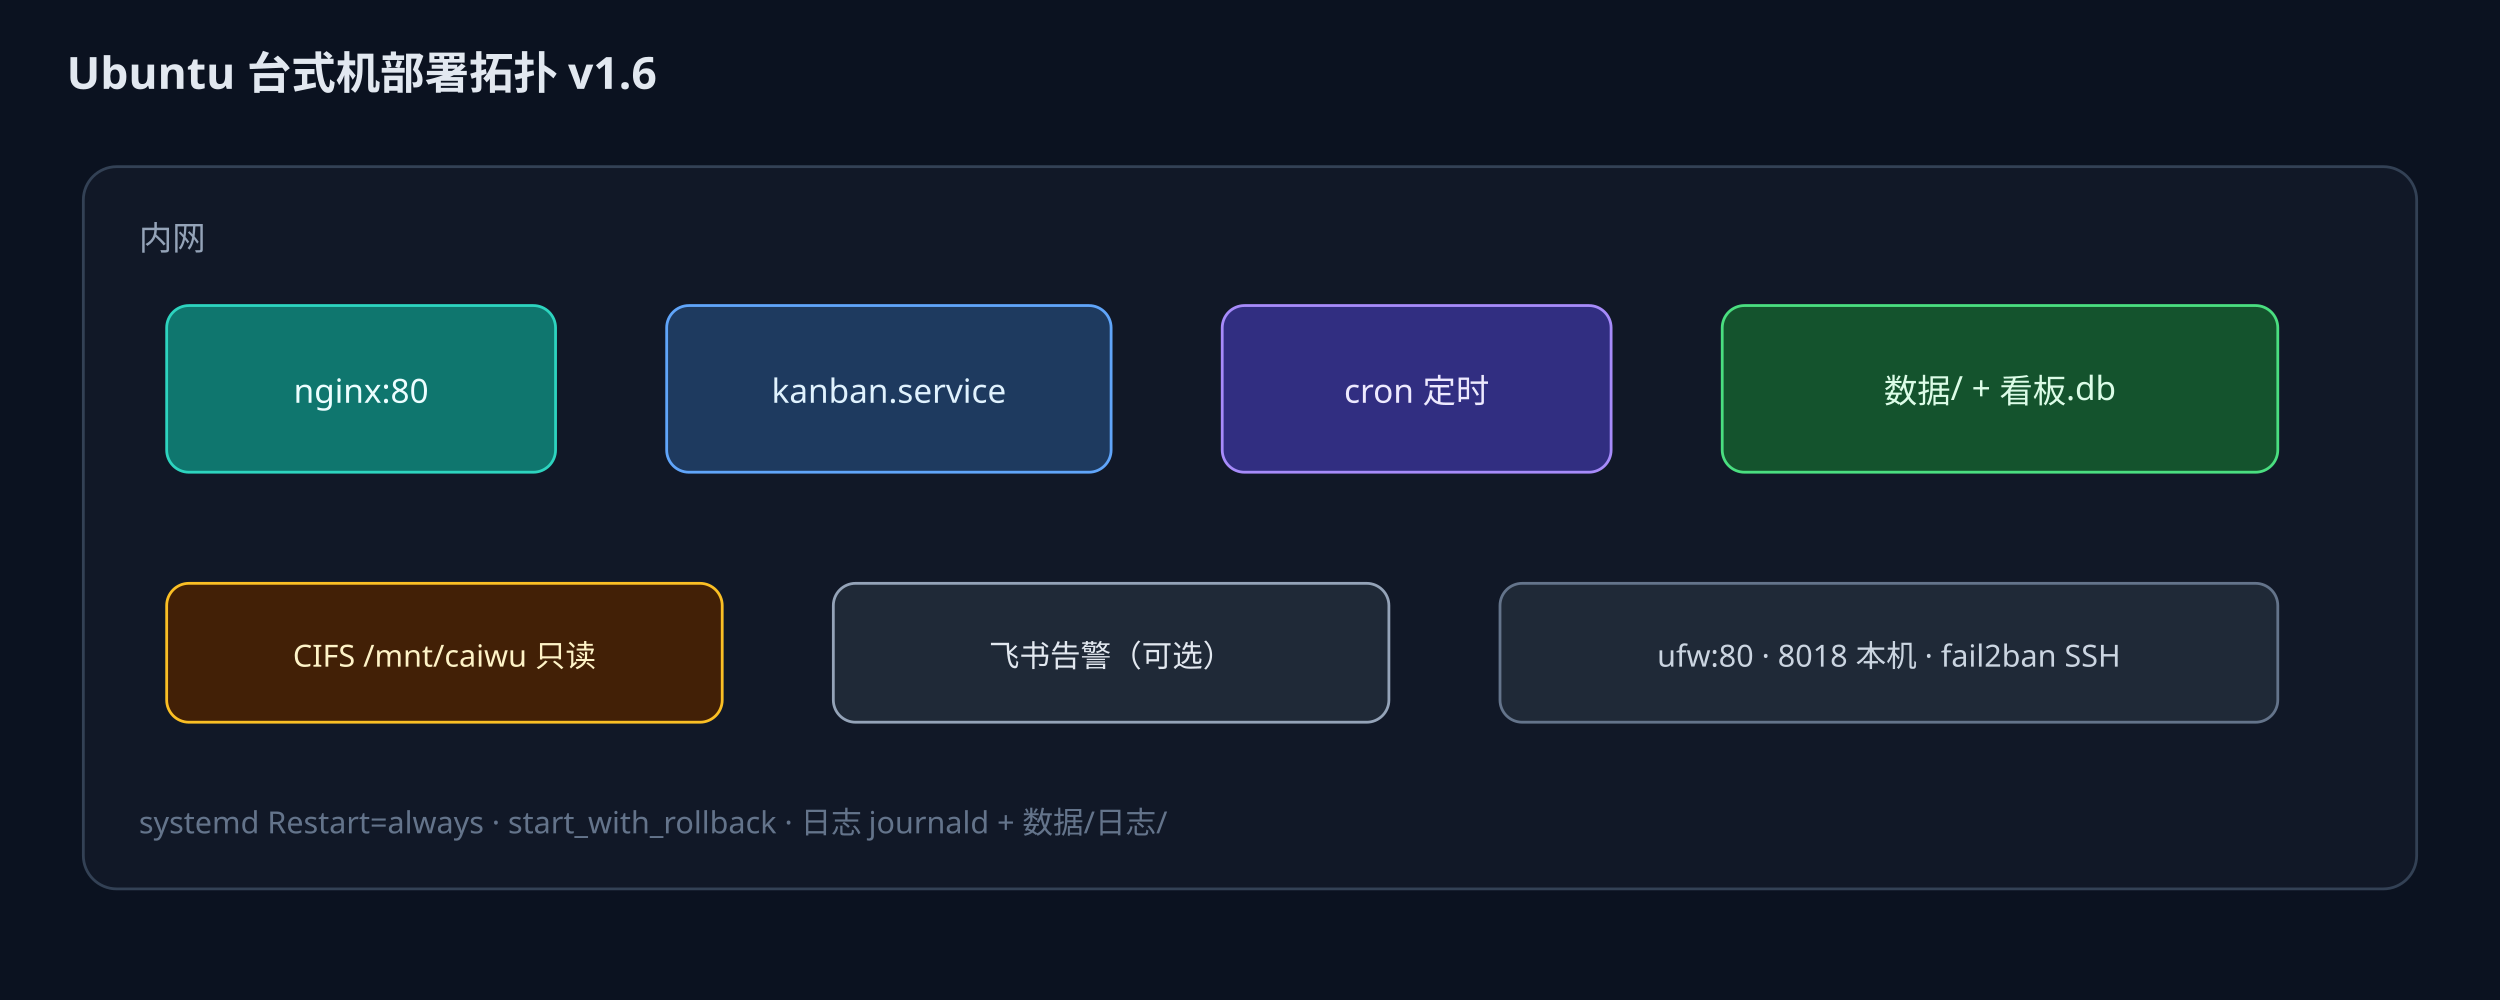
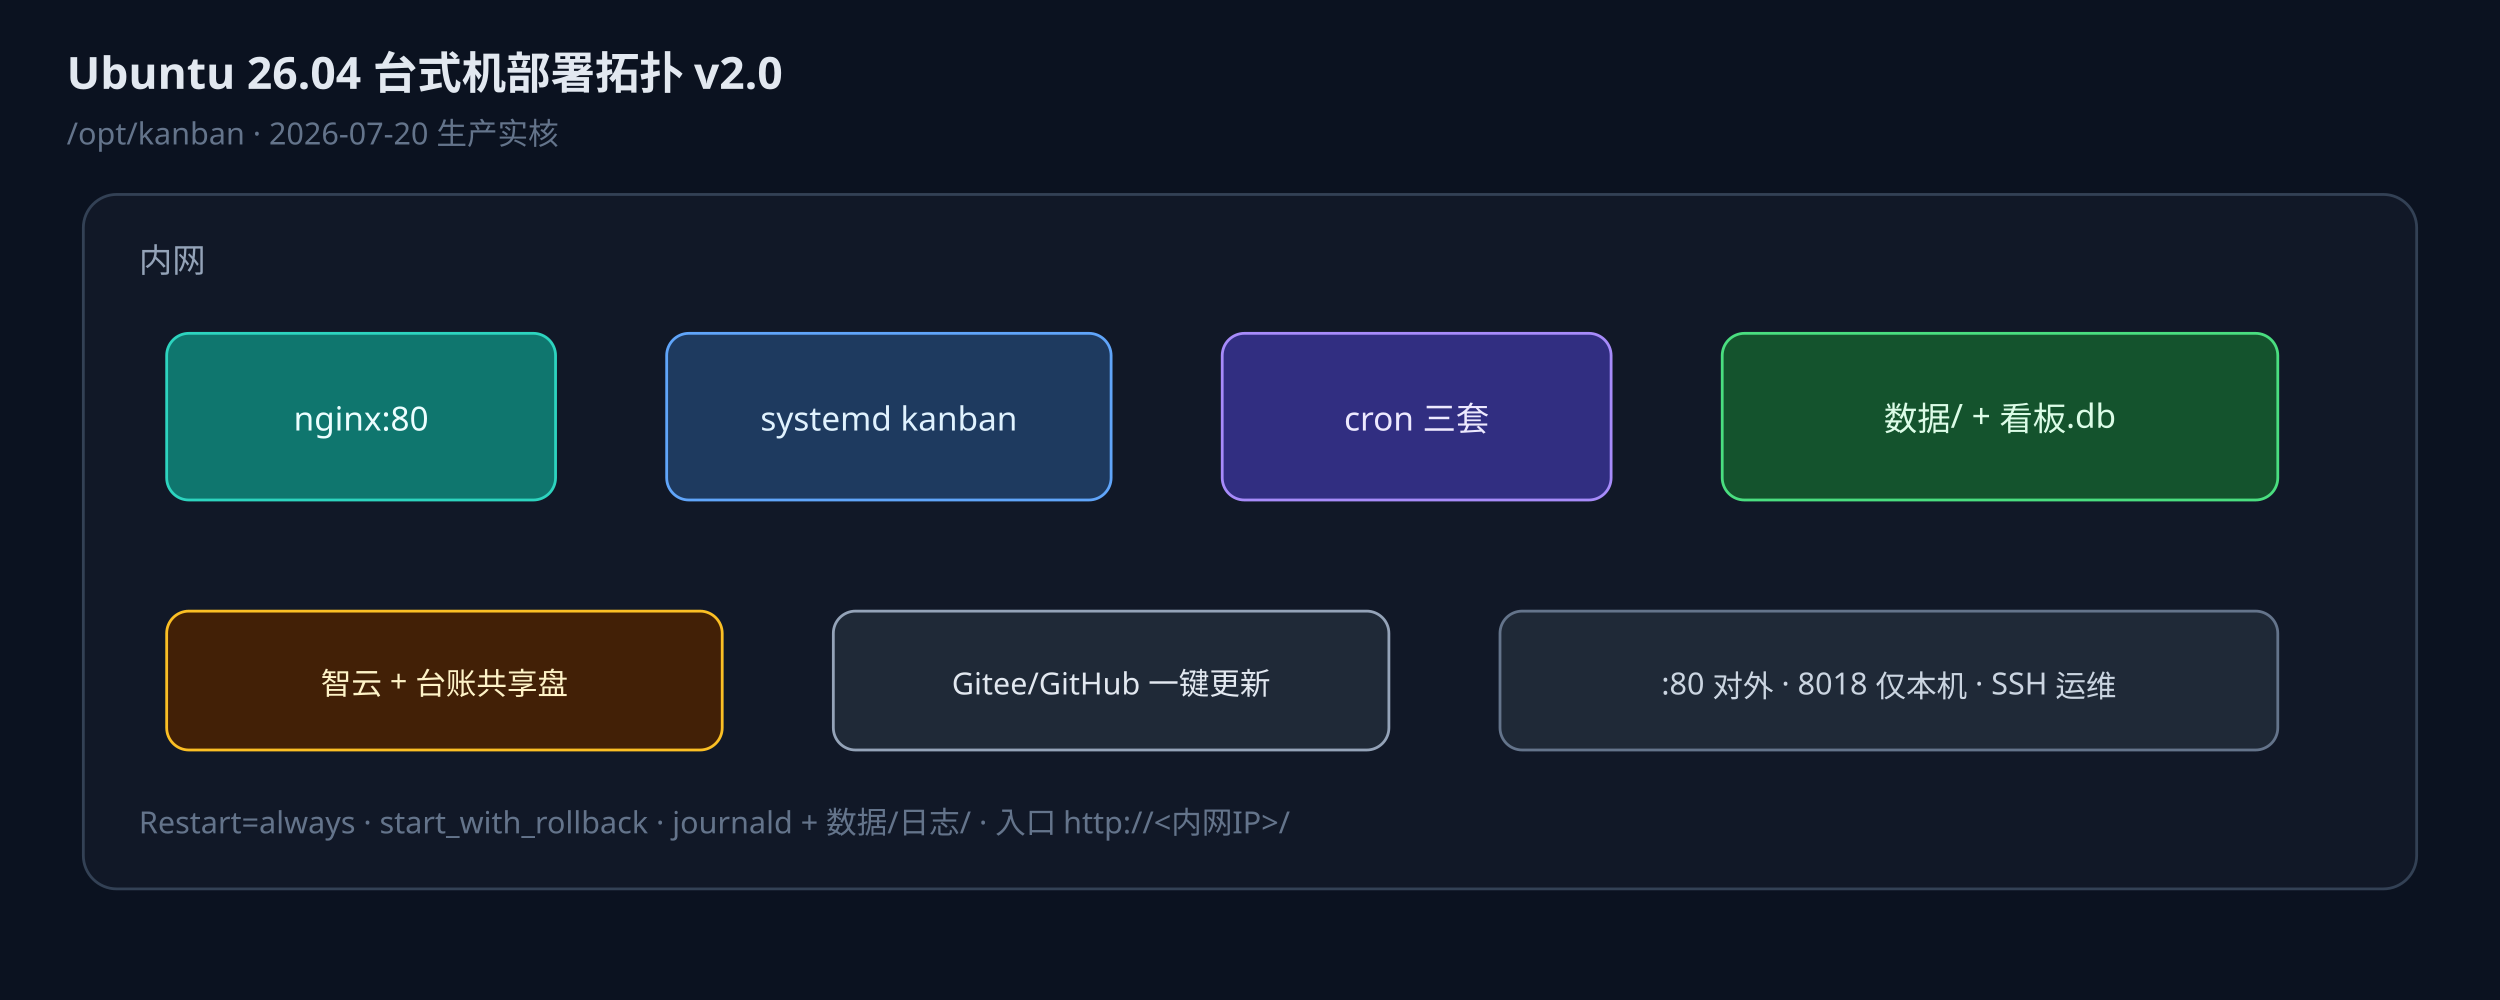
- <svg xmlns="http://www.w3.org/2000/svg" viewBox="0 0 900 360" font-family="system-ui,sans-serif">
+ <svg xmlns="http://www.w3.org/2000/svg" viewBox="0 0 900 360" font-family="system-ui,sans-serif" role="img">
  <rect width="900" height="360" fill="#0b1220" />
-   <text x="24" y="32" fill="#e2e8f0" font-size="16" font-weight="700">Ubuntu 台式机部署拓扑 v1.6</text>
-   <rect x="30" y="60" width="840" height="260" rx="12" fill="#111827" stroke="#334155" />
-   <text x="50" y="90" fill="#94a3b8" font-size="12">内网</text>
-   <rect x="60" y="110" width="140" height="60" rx="8" fill="#0f766e" stroke="#2dd4bf" />
-   <text x="130" y="145" text-anchor="middle" fill="#ecfeff" font-size="12">nginx:80</text>
-   <rect x="240" y="110" width="160" height="60" rx="8" fill="#1e3a5f" stroke="#60a5fa" />
-   <text x="320" y="145" text-anchor="middle" fill="#e0f2fe" font-size="12">kanban.service</text>
-   <rect x="440" y="110" width="140" height="60" rx="8" fill="#312e81" stroke="#a78bfa" />
-   <text x="510" y="145" text-anchor="middle" fill="#ede9fe" font-size="12">cron 定时</text>
-   <rect x="620" y="110" width="200" height="60" rx="8" fill="#14532d" stroke="#4ade80" />
-   <text x="720" y="145" text-anchor="middle" fill="#dcfce7" font-size="12">数据/ + 看板.db</text>
-   <rect x="60" y="210" width="200" height="50" rx="8" fill="#422006" stroke="#fbbf24" />
-   <text x="160" y="240" text-anchor="middle" fill="#fef3c7" font-size="11">CIFS /mnt/caiwu 只读</text>
-   <rect x="300" y="210" width="200" height="50" rx="8" fill="#1f2937" stroke="#94a3b8" />
-   <text x="400" y="240" text-anchor="middle" fill="#e2e8f0" font-size="11">飞书告警（可选）</text>
-   <rect x="540" y="210" width="280" height="50" rx="8" fill="#1f2937" stroke="#64748b" />
-   <text x="680" y="240" text-anchor="middle" fill="#cbd5e1" font-size="11">ufw:80 · 8018 本机 · fail2ban SSH</text>
-   <text x="50" y="300" fill="#64748b" font-size="11">systemd Restart=always · start_with_rollback · 日志 journald + 数据/日志/</text>
+   <text x="24" y="32" fill="#e2e8f0" font-size="16" font-weight="700">Ubuntu 26.04 台式机部署拓扑 v2.0</text>
+   <text x="24" y="52" fill="#64748b" font-size="11">/opt/kanban · 2026-07-20 生产实核</text>
+   <rect x="30" y="70" width="840" height="250" rx="12" fill="#111827" stroke="#334155" />
+   <text x="50" y="98" fill="#94a3b8" font-size="12">内网</text>
+   <rect x="60" y="120" width="140" height="60" rx="8" fill="#0f766e" stroke="#2dd4bf" />
+   <text x="130" y="155" text-anchor="middle" fill="#ecfeff" font-size="12">nginx:80</text>
+   <rect x="240" y="120" width="160" height="60" rx="8" fill="#1e3a5f" stroke="#60a5fa" />
+   <text x="320" y="155" text-anchor="middle" fill="#e0f2fe" font-size="12">systemd kanban</text>
+   <rect x="440" y="120" width="140" height="60" rx="8" fill="#312e81" stroke="#a78bfa" />
+   <text x="510" y="155" text-anchor="middle" fill="#ede9fe" font-size="12">cron 三套</text>
+   <rect x="620" y="120" width="200" height="60" rx="8" fill="#14532d" stroke="#4ade80" />
+   <text x="720" y="155" text-anchor="middle" fill="#dcfce7" font-size="12">数据/ + 看板.db</text>
+   <rect x="60" y="220" width="200" height="50" rx="8" fill="#422006" stroke="#fbbf24" />
+   <text x="160" y="250" text-anchor="middle" fill="#fef3c7" font-size="11">智云 + 台账共享盘</text>
+   <rect x="300" y="220" width="200" height="50" rx="8" fill="#1f2937" stroke="#94a3b8" />
+   <text x="400" y="250" text-anchor="middle" fill="#e2e8f0" font-size="11">Gitee/GitHub 一键更新</text>
+   <rect x="540" y="220" width="280" height="50" rx="8" fill="#1f2937" stroke="#64748b" />
+   <text x="680" y="250" text-anchor="middle" fill="#cbd5e1" font-size="11">:80 对外 · 8018 仅本机 · SSH 运维</text>
+   <text x="50" y="300" fill="#64748b" font-size="11">Restart=always · start_with_rollback · journald + 数据/日志/ · 入口 http://&lt;内网IP&gt;/</text>
</svg>
